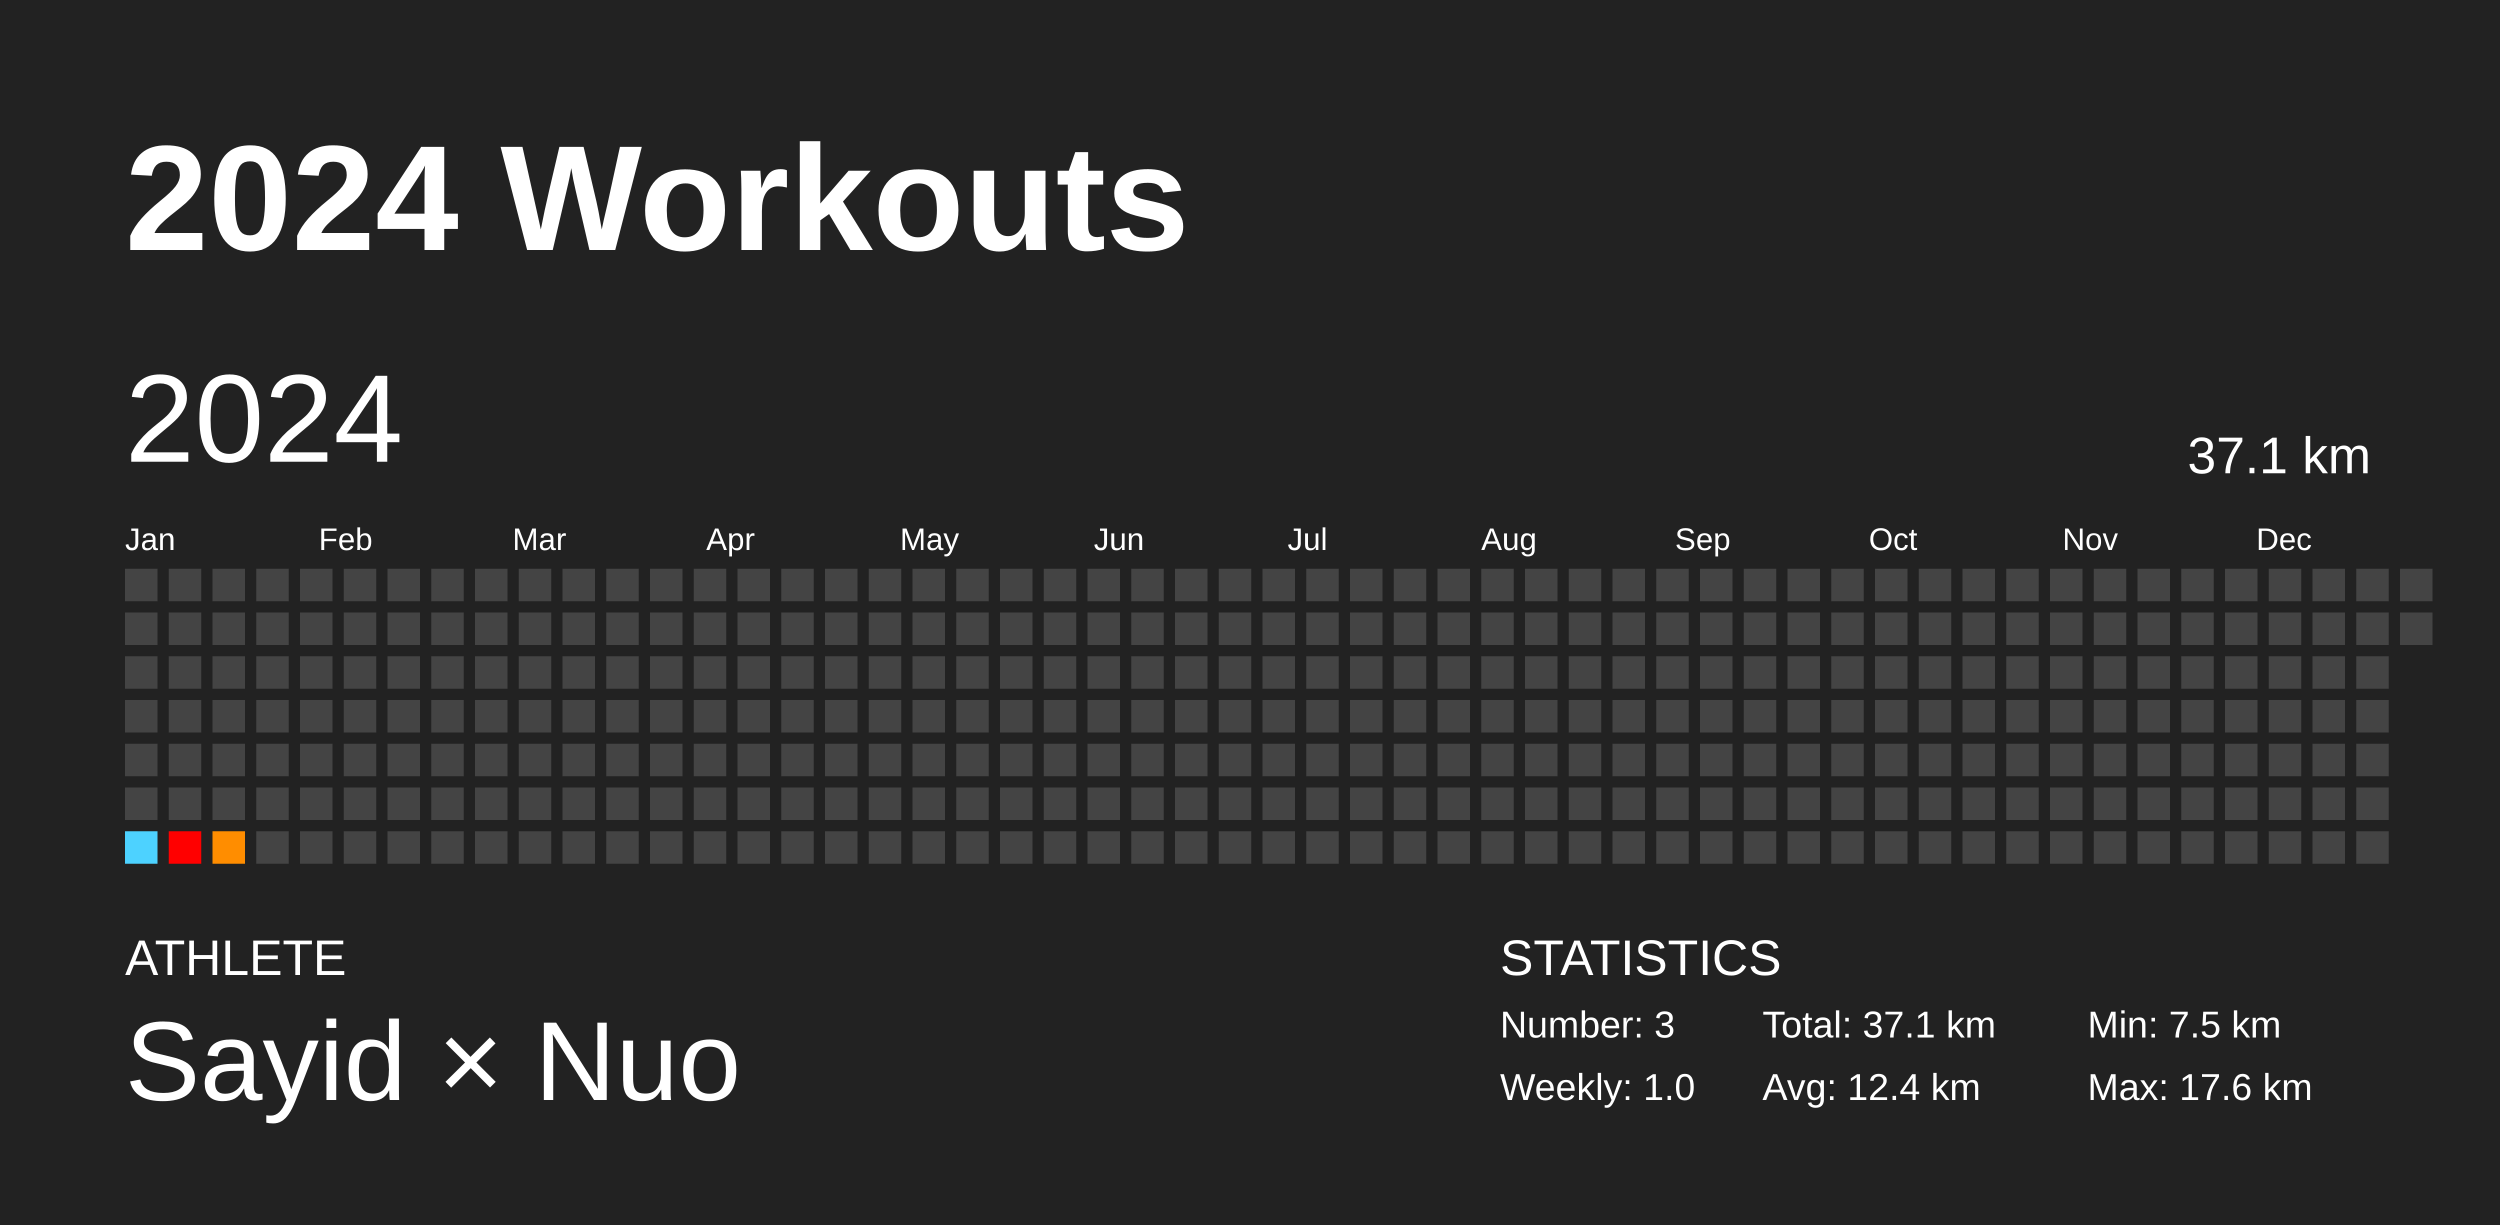
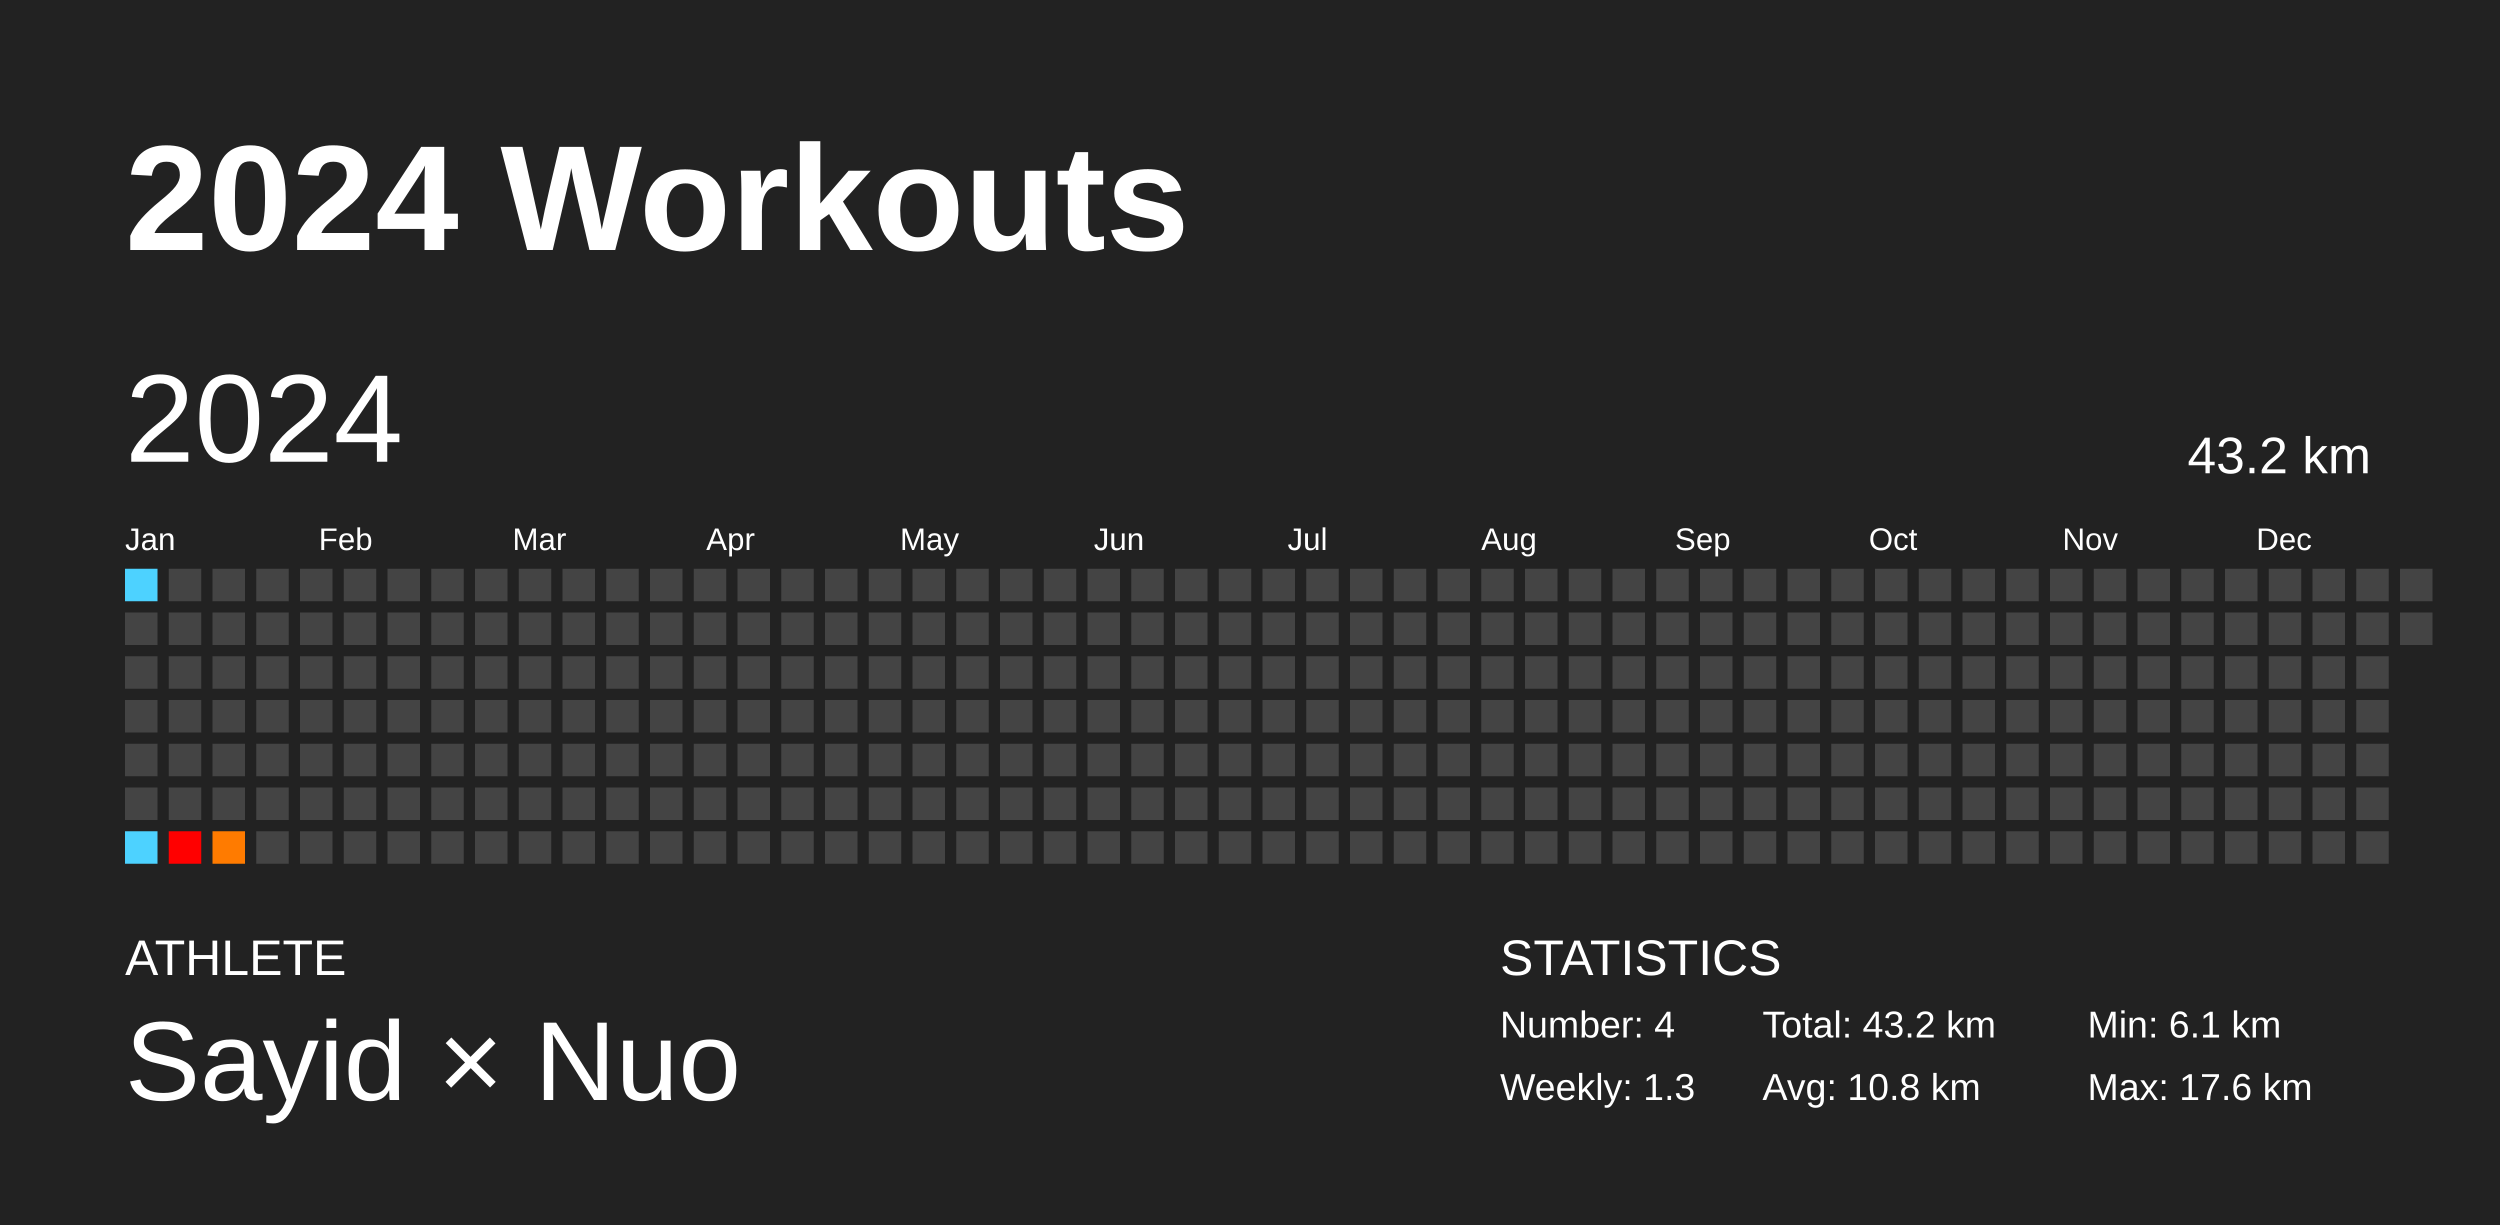
<svg xmlns="http://www.w3.org/2000/svg" baseProfile="full" height="98mm" version="1.1" viewBox="0,0,200,98" width="200mm">
  <defs />
  <rect fill="#222222" height="98" width="200" x="0" y="0" />
  <text fill="#FFFFFF" style="font-size:12px; font-family:Arial; font-weight:bold;" x="10" y="20">2024 Workouts</text>
  <text fill="#FFFFFF" style="font-size:4px; font-family:Arial" x="10" y="78">ATHLETE</text>
  <text fill="#FFFFFF" style="font-size:9px; font-family:Arial" x="10" y="88">Sayid × Nuo</text>
  <text fill="#FFFFFF" style="font-size:4px; font-family:Arial" x="120" y="78">STATISTICS</text>
-   <text fill="#FFFFFF" style="font-size:3px; font-family:Arial" x="120" y="83">Number: 3</text>
-   <text fill="#FFFFFF" style="font-size:3px; font-family:Arial" x="120" y="88">Weekly: 1.0</text>
-   <text fill="#FFFFFF" style="font-size:3px; font-family:Arial" x="141" y="83">Total: 37.1 km</text>
-   <text fill="#FFFFFF" style="font-size:3px; font-family:Arial" x="141" y="88">Avg: 12.4 km</text>
-   <text fill="#FFFFFF" style="font-size:3px; font-family:Arial" x="167" y="83">Min: 7.5 km</text>
+   <text fill="#FFFFFF" style="font-size:3px; font-family:Arial" x="120" y="83">Number: 4</text>
+   <text fill="#FFFFFF" style="font-size:3px; font-family:Arial" x="120" y="88">Weekly: 1.3</text>
+   <text fill="#FFFFFF" style="font-size:3px; font-family:Arial" x="141" y="83">Total: 43.2 km</text>
+   <text fill="#FFFFFF" style="font-size:3px; font-family:Arial" x="141" y="88">Avg: 10.8 km</text>
+   <text fill="#FFFFFF" style="font-size:3px; font-family:Arial" x="167" y="83">Min: 6.1 km</text>
  <text fill="#FFFFFF" style="font-size:3px; font-family:Arial" x="167" y="88">Max: 17.6 km</text>
  <text dominant-baseline="hanging" fill="#FFFFFF" style="font-size:10.0px; font-family:Arial;" x="10" y="30">2024</text>
-   <text dominant-baseline="hanging" fill="#FFFFFF" style="font-size:4.125px; font-family:Arial;" x="175" y="35">37.1 km</text>
+   <text dominant-baseline="hanging" fill="#FFFFFF" style="font-size:4.125px; font-family:Arial;" x="175" y="35">43.2 km</text>
  <text fill="#FFFFFF" style="font-size:2.5px; font-family:Arial" x="10.0" y="44">Jan</text>
  <text fill="#FFFFFF" style="font-size:2.5px; font-family:Arial" x="25.5" y="44">Feb</text>
  <text fill="#FFFFFF" style="font-size:2.5px; font-family:Arial" x="41.0" y="44">Mar</text>
  <text fill="#FFFFFF" style="font-size:2.5px; font-family:Arial" x="56.5" y="44">Apr</text>
  <text fill="#FFFFFF" style="font-size:2.5px; font-family:Arial" x="72.0" y="44">May</text>
  <text fill="#FFFFFF" style="font-size:2.5px; font-family:Arial" x="87.5" y="44">Jun</text>
  <text fill="#FFFFFF" style="font-size:2.5px; font-family:Arial" x="103.0" y="44">Jul</text>
  <text fill="#FFFFFF" style="font-size:2.5px; font-family:Arial" x="118.5" y="44">Aug</text>
  <text fill="#FFFFFF" style="font-size:2.5px; font-family:Arial" x="134.0" y="44">Sep</text>
  <text fill="#FFFFFF" style="font-size:2.5px; font-family:Arial" x="149.5" y="44">Oct</text>
  <text fill="#FFFFFF" style="font-size:2.5px; font-family:Arial" x="165.0" y="44">Nov</text>
  <text fill="#FFFFFF" style="font-size:2.5px; font-family:Arial" x="180.5" y="44">Dec</text>
-   <rect fill="#444444" height="2.6" width="2.6" x="10.0" y="45.5" />
+   <rect fill="#4dd2ff" height="2.6" width="2.6" x="10.0" y="45.5" />
  <rect fill="#444444" height="2.6" width="2.6" x="10.0" y="49.0" />
  <rect fill="#444444" height="2.6" width="2.6" x="10.0" y="52.5" />
  <rect fill="#444444" height="2.6" width="2.6" x="10.0" y="56.0" />
  <rect fill="#444444" height="2.6" width="2.6" x="10.0" y="59.5" />
  <rect fill="#444444" height="2.6" width="2.6" x="10.0" y="63.0" />
  <rect fill="#4dd2ff" height="2.6" width="2.6" x="10.0" y="66.5" />
  <rect fill="#444444" height="2.6" width="2.6" x="13.5" y="45.5" />
  <rect fill="#444444" height="2.6" width="2.6" x="13.5" y="49.0" />
  <rect fill="#444444" height="2.6" width="2.6" x="13.5" y="52.5" />
  <rect fill="#444444" height="2.6" width="2.6" x="13.5" y="56.0" />
  <rect fill="#444444" height="2.6" width="2.6" x="13.5" y="59.5" />
  <rect fill="#444444" height="2.6" width="2.6" x="13.5" y="63.0" />
  <rect fill="#ff0000" height="2.6" width="2.6" x="13.5" y="66.5" />
  <rect fill="#444444" height="2.6" width="2.6" x="17.0" y="45.5" />
  <rect fill="#444444" height="2.6" width="2.6" x="17.0" y="49.0" />
  <rect fill="#444444" height="2.6" width="2.6" x="17.0" y="52.5" />
  <rect fill="#444444" height="2.6" width="2.6" x="17.0" y="56.0" />
  <rect fill="#444444" height="2.6" width="2.6" x="17.0" y="59.5" />
  <rect fill="#444444" height="2.6" width="2.6" x="17.0" y="63.0" />
-   <rect fill="#ff8d00" height="2.6" width="2.6" x="17.0" y="66.5" />
+   <rect fill="#ff7b00" height="2.6" width="2.6" x="17.0" y="66.5" />
  <rect fill="#444444" height="2.6" width="2.6" x="20.5" y="45.5" />
  <rect fill="#444444" height="2.6" width="2.6" x="20.5" y="49.0" />
  <rect fill="#444444" height="2.6" width="2.6" x="20.5" y="52.5" />
  <rect fill="#444444" height="2.6" width="2.6" x="20.5" y="56.0" />
  <rect fill="#444444" height="2.6" width="2.6" x="20.5" y="59.5" />
  <rect fill="#444444" height="2.6" width="2.6" x="20.5" y="63.0" />
  <rect fill="#444444" height="2.6" width="2.6" x="20.5" y="66.5" />
  <rect fill="#444444" height="2.6" width="2.6" x="24.0" y="45.5" />
  <rect fill="#444444" height="2.6" width="2.6" x="24.0" y="49.0" />
  <rect fill="#444444" height="2.6" width="2.6" x="24.0" y="52.5" />
  <rect fill="#444444" height="2.6" width="2.6" x="24.0" y="56.0" />
  <rect fill="#444444" height="2.6" width="2.6" x="24.0" y="59.5" />
  <rect fill="#444444" height="2.6" width="2.6" x="24.0" y="63.0" />
  <rect fill="#444444" height="2.6" width="2.6" x="24.0" y="66.5" />
  <rect fill="#444444" height="2.6" width="2.6" x="27.5" y="45.5" />
  <rect fill="#444444" height="2.6" width="2.6" x="27.5" y="49.0" />
  <rect fill="#444444" height="2.6" width="2.6" x="27.5" y="52.5" />
  <rect fill="#444444" height="2.6" width="2.6" x="27.5" y="56.0" />
  <rect fill="#444444" height="2.6" width="2.6" x="27.5" y="59.5" />
  <rect fill="#444444" height="2.6" width="2.6" x="27.5" y="63.0" />
  <rect fill="#444444" height="2.6" width="2.6" x="27.5" y="66.5" />
  <rect fill="#444444" height="2.6" width="2.6" x="31.0" y="45.5" />
  <rect fill="#444444" height="2.6" width="2.6" x="31.0" y="49.0" />
  <rect fill="#444444" height="2.6" width="2.6" x="31.0" y="52.5" />
  <rect fill="#444444" height="2.6" width="2.6" x="31.0" y="56.0" />
  <rect fill="#444444" height="2.6" width="2.6" x="31.0" y="59.5" />
  <rect fill="#444444" height="2.6" width="2.6" x="31.0" y="63.0" />
  <rect fill="#444444" height="2.6" width="2.6" x="31.0" y="66.5" />
  <rect fill="#444444" height="2.6" width="2.6" x="34.5" y="45.5" />
  <rect fill="#444444" height="2.6" width="2.6" x="34.5" y="49.0" />
  <rect fill="#444444" height="2.6" width="2.6" x="34.5" y="52.5" />
  <rect fill="#444444" height="2.6" width="2.6" x="34.5" y="56.0" />
  <rect fill="#444444" height="2.6" width="2.6" x="34.5" y="59.5" />
  <rect fill="#444444" height="2.6" width="2.6" x="34.5" y="63.0" />
  <rect fill="#444444" height="2.6" width="2.6" x="34.5" y="66.5" />
  <rect fill="#444444" height="2.6" width="2.6" x="38.0" y="45.5" />
  <rect fill="#444444" height="2.6" width="2.6" x="38.0" y="49.0" />
  <rect fill="#444444" height="2.6" width="2.6" x="38.0" y="52.5" />
  <rect fill="#444444" height="2.6" width="2.6" x="38.0" y="56.0" />
  <rect fill="#444444" height="2.6" width="2.6" x="38.0" y="59.5" />
  <rect fill="#444444" height="2.6" width="2.6" x="38.0" y="63.0" />
  <rect fill="#444444" height="2.6" width="2.6" x="38.0" y="66.5" />
  <rect fill="#444444" height="2.6" width="2.6" x="41.5" y="45.5" />
  <rect fill="#444444" height="2.6" width="2.6" x="41.5" y="49.0" />
  <rect fill="#444444" height="2.6" width="2.6" x="41.5" y="52.5" />
  <rect fill="#444444" height="2.6" width="2.6" x="41.5" y="56.0" />
  <rect fill="#444444" height="2.6" width="2.6" x="41.5" y="59.5" />
  <rect fill="#444444" height="2.6" width="2.6" x="41.5" y="63.0" />
  <rect fill="#444444" height="2.6" width="2.6" x="41.5" y="66.5" />
  <rect fill="#444444" height="2.6" width="2.6" x="45.0" y="45.5" />
  <rect fill="#444444" height="2.6" width="2.6" x="45.0" y="49.0" />
  <rect fill="#444444" height="2.6" width="2.6" x="45.0" y="52.5" />
  <rect fill="#444444" height="2.6" width="2.6" x="45.0" y="56.0" />
  <rect fill="#444444" height="2.6" width="2.6" x="45.0" y="59.5" />
  <rect fill="#444444" height="2.6" width="2.6" x="45.0" y="63.0" />
  <rect fill="#444444" height="2.6" width="2.6" x="45.0" y="66.5" />
  <rect fill="#444444" height="2.6" width="2.6" x="48.5" y="45.5" />
  <rect fill="#444444" height="2.6" width="2.6" x="48.5" y="49.0" />
  <rect fill="#444444" height="2.6" width="2.6" x="48.5" y="52.5" />
  <rect fill="#444444" height="2.6" width="2.6" x="48.5" y="56.0" />
  <rect fill="#444444" height="2.6" width="2.6" x="48.5" y="59.5" />
  <rect fill="#444444" height="2.6" width="2.6" x="48.5" y="63.0" />
  <rect fill="#444444" height="2.6" width="2.6" x="48.5" y="66.5" />
  <rect fill="#444444" height="2.6" width="2.6" x="52.0" y="45.5" />
  <rect fill="#444444" height="2.6" width="2.6" x="52.0" y="49.0" />
  <rect fill="#444444" height="2.6" width="2.6" x="52.0" y="52.5" />
  <rect fill="#444444" height="2.6" width="2.6" x="52.0" y="56.0" />
  <rect fill="#444444" height="2.6" width="2.6" x="52.0" y="59.5" />
  <rect fill="#444444" height="2.6" width="2.6" x="52.0" y="63.0" />
  <rect fill="#444444" height="2.6" width="2.6" x="52.0" y="66.5" />
  <rect fill="#444444" height="2.6" width="2.6" x="55.5" y="45.5" />
  <rect fill="#444444" height="2.6" width="2.6" x="55.5" y="49.0" />
  <rect fill="#444444" height="2.6" width="2.6" x="55.5" y="52.5" />
  <rect fill="#444444" height="2.6" width="2.6" x="55.5" y="56.0" />
  <rect fill="#444444" height="2.6" width="2.6" x="55.5" y="59.5" />
  <rect fill="#444444" height="2.6" width="2.6" x="55.5" y="63.0" />
  <rect fill="#444444" height="2.6" width="2.6" x="55.5" y="66.5" />
  <rect fill="#444444" height="2.6" width="2.6" x="59.0" y="45.5" />
  <rect fill="#444444" height="2.6" width="2.6" x="59.0" y="49.0" />
  <rect fill="#444444" height="2.6" width="2.6" x="59.0" y="52.5" />
  <rect fill="#444444" height="2.6" width="2.6" x="59.0" y="56.0" />
  <rect fill="#444444" height="2.6" width="2.6" x="59.0" y="59.5" />
  <rect fill="#444444" height="2.6" width="2.6" x="59.0" y="63.0" />
  <rect fill="#444444" height="2.6" width="2.6" x="59.0" y="66.5" />
  <rect fill="#444444" height="2.6" width="2.6" x="62.5" y="45.5" />
  <rect fill="#444444" height="2.6" width="2.6" x="62.5" y="49.0" />
  <rect fill="#444444" height="2.6" width="2.6" x="62.5" y="52.5" />
  <rect fill="#444444" height="2.6" width="2.6" x="62.5" y="56.0" />
  <rect fill="#444444" height="2.6" width="2.6" x="62.5" y="59.5" />
  <rect fill="#444444" height="2.6" width="2.6" x="62.5" y="63.0" />
  <rect fill="#444444" height="2.6" width="2.6" x="62.5" y="66.5" />
  <rect fill="#444444" height="2.6" width="2.6" x="66.0" y="45.5" />
  <rect fill="#444444" height="2.6" width="2.6" x="66.0" y="49.0" />
  <rect fill="#444444" height="2.6" width="2.6" x="66.0" y="52.5" />
  <rect fill="#444444" height="2.6" width="2.6" x="66.0" y="56.0" />
  <rect fill="#444444" height="2.6" width="2.6" x="66.0" y="59.5" />
  <rect fill="#444444" height="2.6" width="2.6" x="66.0" y="63.0" />
  <rect fill="#444444" height="2.6" width="2.6" x="66.0" y="66.5" />
  <rect fill="#444444" height="2.6" width="2.6" x="69.5" y="45.5" />
  <rect fill="#444444" height="2.6" width="2.6" x="69.5" y="49.0" />
  <rect fill="#444444" height="2.6" width="2.6" x="69.5" y="52.5" />
  <rect fill="#444444" height="2.6" width="2.6" x="69.5" y="56.0" />
  <rect fill="#444444" height="2.6" width="2.6" x="69.5" y="59.5" />
  <rect fill="#444444" height="2.6" width="2.6" x="69.5" y="63.0" />
  <rect fill="#444444" height="2.6" width="2.6" x="69.5" y="66.5" />
  <rect fill="#444444" height="2.6" width="2.6" x="73.0" y="45.5" />
  <rect fill="#444444" height="2.6" width="2.6" x="73.0" y="49.0" />
  <rect fill="#444444" height="2.6" width="2.6" x="73.0" y="52.5" />
  <rect fill="#444444" height="2.6" width="2.6" x="73.0" y="56.0" />
  <rect fill="#444444" height="2.6" width="2.6" x="73.0" y="59.5" />
  <rect fill="#444444" height="2.6" width="2.6" x="73.0" y="63.0" />
  <rect fill="#444444" height="2.6" width="2.6" x="73.0" y="66.5" />
  <rect fill="#444444" height="2.6" width="2.6" x="76.5" y="45.5" />
  <rect fill="#444444" height="2.6" width="2.6" x="76.5" y="49.0" />
  <rect fill="#444444" height="2.6" width="2.6" x="76.5" y="52.5" />
  <rect fill="#444444" height="2.6" width="2.6" x="76.5" y="56.0" />
  <rect fill="#444444" height="2.6" width="2.6" x="76.5" y="59.5" />
  <rect fill="#444444" height="2.6" width="2.6" x="76.5" y="63.0" />
  <rect fill="#444444" height="2.6" width="2.6" x="76.5" y="66.5" />
  <rect fill="#444444" height="2.6" width="2.6" x="80.0" y="45.5" />
  <rect fill="#444444" height="2.6" width="2.6" x="80.0" y="49.0" />
  <rect fill="#444444" height="2.6" width="2.6" x="80.0" y="52.5" />
  <rect fill="#444444" height="2.6" width="2.6" x="80.0" y="56.0" />
  <rect fill="#444444" height="2.6" width="2.6" x="80.0" y="59.5" />
  <rect fill="#444444" height="2.6" width="2.6" x="80.0" y="63.0" />
  <rect fill="#444444" height="2.6" width="2.6" x="80.0" y="66.5" />
  <rect fill="#444444" height="2.6" width="2.6" x="83.5" y="45.5" />
  <rect fill="#444444" height="2.6" width="2.6" x="83.5" y="49.0" />
  <rect fill="#444444" height="2.6" width="2.6" x="83.5" y="52.5" />
  <rect fill="#444444" height="2.6" width="2.6" x="83.5" y="56.0" />
  <rect fill="#444444" height="2.6" width="2.6" x="83.5" y="59.5" />
  <rect fill="#444444" height="2.6" width="2.6" x="83.5" y="63.0" />
  <rect fill="#444444" height="2.6" width="2.6" x="83.5" y="66.5" />
  <rect fill="#444444" height="2.6" width="2.6" x="87.0" y="45.5" />
  <rect fill="#444444" height="2.6" width="2.6" x="87.0" y="49.0" />
  <rect fill="#444444" height="2.6" width="2.6" x="87.0" y="52.5" />
  <rect fill="#444444" height="2.6" width="2.6" x="87.0" y="56.0" />
  <rect fill="#444444" height="2.6" width="2.6" x="87.0" y="59.5" />
  <rect fill="#444444" height="2.6" width="2.6" x="87.0" y="63.0" />
  <rect fill="#444444" height="2.6" width="2.6" x="87.0" y="66.5" />
  <rect fill="#444444" height="2.6" width="2.6" x="90.5" y="45.5" />
  <rect fill="#444444" height="2.6" width="2.6" x="90.5" y="49.0" />
  <rect fill="#444444" height="2.6" width="2.6" x="90.5" y="52.5" />
  <rect fill="#444444" height="2.6" width="2.6" x="90.5" y="56.0" />
  <rect fill="#444444" height="2.6" width="2.6" x="90.5" y="59.5" />
  <rect fill="#444444" height="2.6" width="2.6" x="90.5" y="63.0" />
  <rect fill="#444444" height="2.6" width="2.6" x="90.5" y="66.5" />
  <rect fill="#444444" height="2.6" width="2.6" x="94.0" y="45.5" />
  <rect fill="#444444" height="2.6" width="2.6" x="94.0" y="49.0" />
  <rect fill="#444444" height="2.6" width="2.6" x="94.0" y="52.5" />
  <rect fill="#444444" height="2.6" width="2.6" x="94.0" y="56.0" />
  <rect fill="#444444" height="2.6" width="2.6" x="94.0" y="59.5" />
  <rect fill="#444444" height="2.6" width="2.6" x="94.0" y="63.0" />
  <rect fill="#444444" height="2.6" width="2.6" x="94.0" y="66.5" />
  <rect fill="#444444" height="2.6" width="2.6" x="97.5" y="45.5" />
  <rect fill="#444444" height="2.6" width="2.6" x="97.5" y="49.0" />
  <rect fill="#444444" height="2.6" width="2.6" x="97.5" y="52.5" />
  <rect fill="#444444" height="2.6" width="2.6" x="97.5" y="56.0" />
  <rect fill="#444444" height="2.6" width="2.6" x="97.5" y="59.5" />
  <rect fill="#444444" height="2.6" width="2.6" x="97.5" y="63.0" />
  <rect fill="#444444" height="2.6" width="2.6" x="97.5" y="66.5" />
  <rect fill="#444444" height="2.6" width="2.6" x="101.0" y="45.5" />
  <rect fill="#444444" height="2.6" width="2.6" x="101.0" y="49.0" />
  <rect fill="#444444" height="2.6" width="2.6" x="101.0" y="52.5" />
  <rect fill="#444444" height="2.6" width="2.6" x="101.0" y="56.0" />
  <rect fill="#444444" height="2.6" width="2.6" x="101.0" y="59.5" />
  <rect fill="#444444" height="2.6" width="2.6" x="101.0" y="63.0" />
  <rect fill="#444444" height="2.6" width="2.6" x="101.0" y="66.5" />
  <rect fill="#444444" height="2.6" width="2.6" x="104.5" y="45.5" />
  <rect fill="#444444" height="2.6" width="2.6" x="104.5" y="49.0" />
  <rect fill="#444444" height="2.6" width="2.6" x="104.5" y="52.5" />
  <rect fill="#444444" height="2.6" width="2.6" x="104.5" y="56.0" />
  <rect fill="#444444" height="2.6" width="2.6" x="104.5" y="59.5" />
  <rect fill="#444444" height="2.6" width="2.6" x="104.5" y="63.0" />
  <rect fill="#444444" height="2.6" width="2.6" x="104.5" y="66.5" />
  <rect fill="#444444" height="2.6" width="2.6" x="108.0" y="45.5" />
  <rect fill="#444444" height="2.6" width="2.6" x="108.0" y="49.0" />
  <rect fill="#444444" height="2.6" width="2.6" x="108.0" y="52.5" />
  <rect fill="#444444" height="2.6" width="2.6" x="108.0" y="56.0" />
  <rect fill="#444444" height="2.6" width="2.6" x="108.0" y="59.5" />
  <rect fill="#444444" height="2.6" width="2.6" x="108.0" y="63.0" />
  <rect fill="#444444" height="2.6" width="2.6" x="108.0" y="66.5" />
  <rect fill="#444444" height="2.6" width="2.6" x="111.5" y="45.5" />
  <rect fill="#444444" height="2.6" width="2.6" x="111.5" y="49.0" />
  <rect fill="#444444" height="2.6" width="2.6" x="111.5" y="52.5" />
  <rect fill="#444444" height="2.6" width="2.6" x="111.5" y="56.0" />
  <rect fill="#444444" height="2.6" width="2.6" x="111.5" y="59.5" />
  <rect fill="#444444" height="2.6" width="2.6" x="111.5" y="63.0" />
  <rect fill="#444444" height="2.6" width="2.6" x="111.5" y="66.5" />
  <rect fill="#444444" height="2.6" width="2.6" x="115.0" y="45.5" />
  <rect fill="#444444" height="2.6" width="2.6" x="115.0" y="49.0" />
  <rect fill="#444444" height="2.6" width="2.6" x="115.0" y="52.5" />
  <rect fill="#444444" height="2.6" width="2.6" x="115.0" y="56.0" />
  <rect fill="#444444" height="2.6" width="2.6" x="115.0" y="59.5" />
  <rect fill="#444444" height="2.6" width="2.6" x="115.0" y="63.0" />
  <rect fill="#444444" height="2.6" width="2.6" x="115.0" y="66.5" />
  <rect fill="#444444" height="2.6" width="2.6" x="118.5" y="45.5" />
  <rect fill="#444444" height="2.6" width="2.6" x="118.5" y="49.0" />
  <rect fill="#444444" height="2.6" width="2.6" x="118.5" y="52.5" />
  <rect fill="#444444" height="2.6" width="2.6" x="118.5" y="56.0" />
  <rect fill="#444444" height="2.6" width="2.6" x="118.5" y="59.5" />
  <rect fill="#444444" height="2.6" width="2.6" x="118.5" y="63.0" />
  <rect fill="#444444" height="2.6" width="2.6" x="118.5" y="66.5" />
  <rect fill="#444444" height="2.6" width="2.6" x="122.0" y="45.5" />
  <rect fill="#444444" height="2.6" width="2.6" x="122.0" y="49.0" />
  <rect fill="#444444" height="2.6" width="2.6" x="122.0" y="52.5" />
  <rect fill="#444444" height="2.6" width="2.6" x="122.0" y="56.0" />
  <rect fill="#444444" height="2.6" width="2.6" x="122.0" y="59.5" />
  <rect fill="#444444" height="2.6" width="2.6" x="122.0" y="63.0" />
  <rect fill="#444444" height="2.6" width="2.6" x="122.0" y="66.5" />
  <rect fill="#444444" height="2.6" width="2.6" x="125.5" y="45.5" />
  <rect fill="#444444" height="2.6" width="2.6" x="125.5" y="49.0" />
  <rect fill="#444444" height="2.6" width="2.6" x="125.5" y="52.5" />
  <rect fill="#444444" height="2.6" width="2.6" x="125.5" y="56.0" />
  <rect fill="#444444" height="2.6" width="2.6" x="125.5" y="59.5" />
  <rect fill="#444444" height="2.6" width="2.6" x="125.5" y="63.0" />
  <rect fill="#444444" height="2.6" width="2.6" x="125.5" y="66.5" />
  <rect fill="#444444" height="2.6" width="2.6" x="129.0" y="45.5" />
  <rect fill="#444444" height="2.6" width="2.6" x="129.0" y="49.0" />
  <rect fill="#444444" height="2.6" width="2.6" x="129.0" y="52.5" />
  <rect fill="#444444" height="2.6" width="2.6" x="129.0" y="56.0" />
  <rect fill="#444444" height="2.6" width="2.6" x="129.0" y="59.5" />
  <rect fill="#444444" height="2.6" width="2.6" x="129.0" y="63.0" />
  <rect fill="#444444" height="2.6" width="2.6" x="129.0" y="66.5" />
  <rect fill="#444444" height="2.6" width="2.6" x="132.5" y="45.5" />
  <rect fill="#444444" height="2.6" width="2.6" x="132.5" y="49.0" />
  <rect fill="#444444" height="2.6" width="2.6" x="132.5" y="52.5" />
  <rect fill="#444444" height="2.6" width="2.6" x="132.5" y="56.0" />
  <rect fill="#444444" height="2.6" width="2.6" x="132.5" y="59.5" />
  <rect fill="#444444" height="2.6" width="2.6" x="132.5" y="63.0" />
  <rect fill="#444444" height="2.6" width="2.6" x="132.5" y="66.5" />
  <rect fill="#444444" height="2.6" width="2.6" x="136.0" y="45.5" />
  <rect fill="#444444" height="2.6" width="2.6" x="136.0" y="49.0" />
  <rect fill="#444444" height="2.6" width="2.6" x="136.0" y="52.5" />
  <rect fill="#444444" height="2.6" width="2.6" x="136.0" y="56.0" />
  <rect fill="#444444" height="2.6" width="2.6" x="136.0" y="59.5" />
  <rect fill="#444444" height="2.6" width="2.6" x="136.0" y="63.0" />
  <rect fill="#444444" height="2.6" width="2.6" x="136.0" y="66.5" />
  <rect fill="#444444" height="2.6" width="2.6" x="139.5" y="45.5" />
  <rect fill="#444444" height="2.6" width="2.6" x="139.5" y="49.0" />
  <rect fill="#444444" height="2.6" width="2.6" x="139.5" y="52.5" />
  <rect fill="#444444" height="2.6" width="2.6" x="139.5" y="56.0" />
  <rect fill="#444444" height="2.6" width="2.6" x="139.5" y="59.5" />
  <rect fill="#444444" height="2.6" width="2.6" x="139.5" y="63.0" />
  <rect fill="#444444" height="2.6" width="2.6" x="139.5" y="66.5" />
  <rect fill="#444444" height="2.6" width="2.6" x="143.0" y="45.5" />
  <rect fill="#444444" height="2.6" width="2.6" x="143.0" y="49.0" />
  <rect fill="#444444" height="2.6" width="2.6" x="143.0" y="52.5" />
  <rect fill="#444444" height="2.6" width="2.6" x="143.0" y="56.0" />
  <rect fill="#444444" height="2.6" width="2.6" x="143.0" y="59.5" />
  <rect fill="#444444" height="2.6" width="2.6" x="143.0" y="63.0" />
  <rect fill="#444444" height="2.6" width="2.6" x="143.0" y="66.5" />
  <rect fill="#444444" height="2.6" width="2.6" x="146.5" y="45.5" />
  <rect fill="#444444" height="2.6" width="2.6" x="146.5" y="49.0" />
  <rect fill="#444444" height="2.6" width="2.6" x="146.5" y="52.5" />
  <rect fill="#444444" height="2.6" width="2.6" x="146.5" y="56.0" />
  <rect fill="#444444" height="2.6" width="2.6" x="146.5" y="59.5" />
  <rect fill="#444444" height="2.6" width="2.6" x="146.5" y="63.0" />
  <rect fill="#444444" height="2.6" width="2.6" x="146.5" y="66.5" />
  <rect fill="#444444" height="2.6" width="2.6" x="150.0" y="45.5" />
  <rect fill="#444444" height="2.6" width="2.6" x="150.0" y="49.0" />
  <rect fill="#444444" height="2.6" width="2.6" x="150.0" y="52.5" />
  <rect fill="#444444" height="2.6" width="2.6" x="150.0" y="56.0" />
  <rect fill="#444444" height="2.6" width="2.6" x="150.0" y="59.5" />
  <rect fill="#444444" height="2.6" width="2.6" x="150.0" y="63.0" />
  <rect fill="#444444" height="2.6" width="2.6" x="150.0" y="66.5" />
  <rect fill="#444444" height="2.6" width="2.6" x="153.5" y="45.5" />
  <rect fill="#444444" height="2.6" width="2.6" x="153.5" y="49.0" />
  <rect fill="#444444" height="2.6" width="2.6" x="153.5" y="52.5" />
  <rect fill="#444444" height="2.6" width="2.6" x="153.5" y="56.0" />
  <rect fill="#444444" height="2.6" width="2.6" x="153.5" y="59.5" />
  <rect fill="#444444" height="2.6" width="2.6" x="153.5" y="63.0" />
  <rect fill="#444444" height="2.6" width="2.6" x="153.5" y="66.5" />
  <rect fill="#444444" height="2.6" width="2.6" x="157.0" y="45.5" />
  <rect fill="#444444" height="2.6" width="2.6" x="157.0" y="49.0" />
  <rect fill="#444444" height="2.6" width="2.6" x="157.0" y="52.5" />
  <rect fill="#444444" height="2.6" width="2.6" x="157.0" y="56.0" />
  <rect fill="#444444" height="2.6" width="2.6" x="157.0" y="59.5" />
  <rect fill="#444444" height="2.6" width="2.6" x="157.0" y="63.0" />
  <rect fill="#444444" height="2.6" width="2.6" x="157.0" y="66.5" />
  <rect fill="#444444" height="2.6" width="2.6" x="160.5" y="45.5" />
  <rect fill="#444444" height="2.6" width="2.6" x="160.5" y="49.0" />
  <rect fill="#444444" height="2.6" width="2.6" x="160.5" y="52.5" />
  <rect fill="#444444" height="2.6" width="2.6" x="160.5" y="56.0" />
  <rect fill="#444444" height="2.6" width="2.6" x="160.5" y="59.5" />
  <rect fill="#444444" height="2.6" width="2.6" x="160.5" y="63.0" />
  <rect fill="#444444" height="2.6" width="2.6" x="160.5" y="66.5" />
  <rect fill="#444444" height="2.6" width="2.6" x="164.0" y="45.5" />
  <rect fill="#444444" height="2.6" width="2.6" x="164.0" y="49.0" />
  <rect fill="#444444" height="2.6" width="2.6" x="164.0" y="52.5" />
  <rect fill="#444444" height="2.6" width="2.6" x="164.0" y="56.0" />
  <rect fill="#444444" height="2.6" width="2.6" x="164.0" y="59.5" />
  <rect fill="#444444" height="2.6" width="2.6" x="164.0" y="63.0" />
  <rect fill="#444444" height="2.6" width="2.6" x="164.0" y="66.5" />
  <rect fill="#444444" height="2.6" width="2.6" x="167.5" y="45.5" />
  <rect fill="#444444" height="2.6" width="2.6" x="167.5" y="49.0" />
  <rect fill="#444444" height="2.6" width="2.6" x="167.5" y="52.5" />
  <rect fill="#444444" height="2.6" width="2.6" x="167.5" y="56.0" />
  <rect fill="#444444" height="2.6" width="2.6" x="167.5" y="59.5" />
  <rect fill="#444444" height="2.6" width="2.6" x="167.5" y="63.0" />
  <rect fill="#444444" height="2.6" width="2.6" x="167.5" y="66.5" />
  <rect fill="#444444" height="2.6" width="2.6" x="171.0" y="45.5" />
  <rect fill="#444444" height="2.6" width="2.6" x="171.0" y="49.0" />
  <rect fill="#444444" height="2.6" width="2.6" x="171.0" y="52.5" />
  <rect fill="#444444" height="2.6" width="2.6" x="171.0" y="56.0" />
  <rect fill="#444444" height="2.6" width="2.6" x="171.0" y="59.5" />
  <rect fill="#444444" height="2.6" width="2.6" x="171.0" y="63.0" />
  <rect fill="#444444" height="2.6" width="2.6" x="171.0" y="66.5" />
  <rect fill="#444444" height="2.6" width="2.6" x="174.5" y="45.5" />
  <rect fill="#444444" height="2.6" width="2.6" x="174.5" y="49.0" />
  <rect fill="#444444" height="2.6" width="2.6" x="174.5" y="52.5" />
  <rect fill="#444444" height="2.6" width="2.6" x="174.5" y="56.0" />
  <rect fill="#444444" height="2.6" width="2.6" x="174.5" y="59.5" />
  <rect fill="#444444" height="2.6" width="2.6" x="174.5" y="63.0" />
  <rect fill="#444444" height="2.6" width="2.6" x="174.5" y="66.5" />
  <rect fill="#444444" height="2.6" width="2.6" x="178.0" y="45.5" />
  <rect fill="#444444" height="2.6" width="2.6" x="178.0" y="49.0" />
  <rect fill="#444444" height="2.6" width="2.6" x="178.0" y="52.5" />
  <rect fill="#444444" height="2.6" width="2.6" x="178.0" y="56.0" />
  <rect fill="#444444" height="2.6" width="2.6" x="178.0" y="59.5" />
  <rect fill="#444444" height="2.6" width="2.6" x="178.0" y="63.0" />
  <rect fill="#444444" height="2.6" width="2.6" x="178.0" y="66.5" />
  <rect fill="#444444" height="2.6" width="2.6" x="181.5" y="45.5" />
  <rect fill="#444444" height="2.6" width="2.6" x="181.5" y="49.0" />
  <rect fill="#444444" height="2.6" width="2.6" x="181.5" y="52.5" />
  <rect fill="#444444" height="2.6" width="2.6" x="181.5" y="56.0" />
  <rect fill="#444444" height="2.6" width="2.6" x="181.5" y="59.5" />
  <rect fill="#444444" height="2.6" width="2.6" x="181.5" y="63.0" />
  <rect fill="#444444" height="2.6" width="2.6" x="181.5" y="66.5" />
  <rect fill="#444444" height="2.6" width="2.6" x="185.0" y="45.5" />
  <rect fill="#444444" height="2.6" width="2.6" x="185.0" y="49.0" />
  <rect fill="#444444" height="2.6" width="2.6" x="185.0" y="52.5" />
  <rect fill="#444444" height="2.6" width="2.6" x="185.0" y="56.0" />
  <rect fill="#444444" height="2.6" width="2.6" x="185.0" y="59.5" />
  <rect fill="#444444" height="2.6" width="2.6" x="185.0" y="63.0" />
  <rect fill="#444444" height="2.6" width="2.6" x="185.0" y="66.5" />
  <rect fill="#444444" height="2.6" width="2.6" x="188.5" y="45.5" />
  <rect fill="#444444" height="2.6" width="2.6" x="188.5" y="49.0" />
  <rect fill="#444444" height="2.6" width="2.6" x="188.5" y="52.5" />
  <rect fill="#444444" height="2.6" width="2.6" x="188.5" y="56.0" />
  <rect fill="#444444" height="2.6" width="2.6" x="188.5" y="59.5" />
  <rect fill="#444444" height="2.6" width="2.6" x="188.5" y="63.0" />
  <rect fill="#444444" height="2.6" width="2.6" x="188.5" y="66.5" />
  <rect fill="#444444" height="2.6" width="2.6" x="192.0" y="45.5" />
  <rect fill="#444444" height="2.6" width="2.6" x="192.0" y="49.0" />
</svg>
